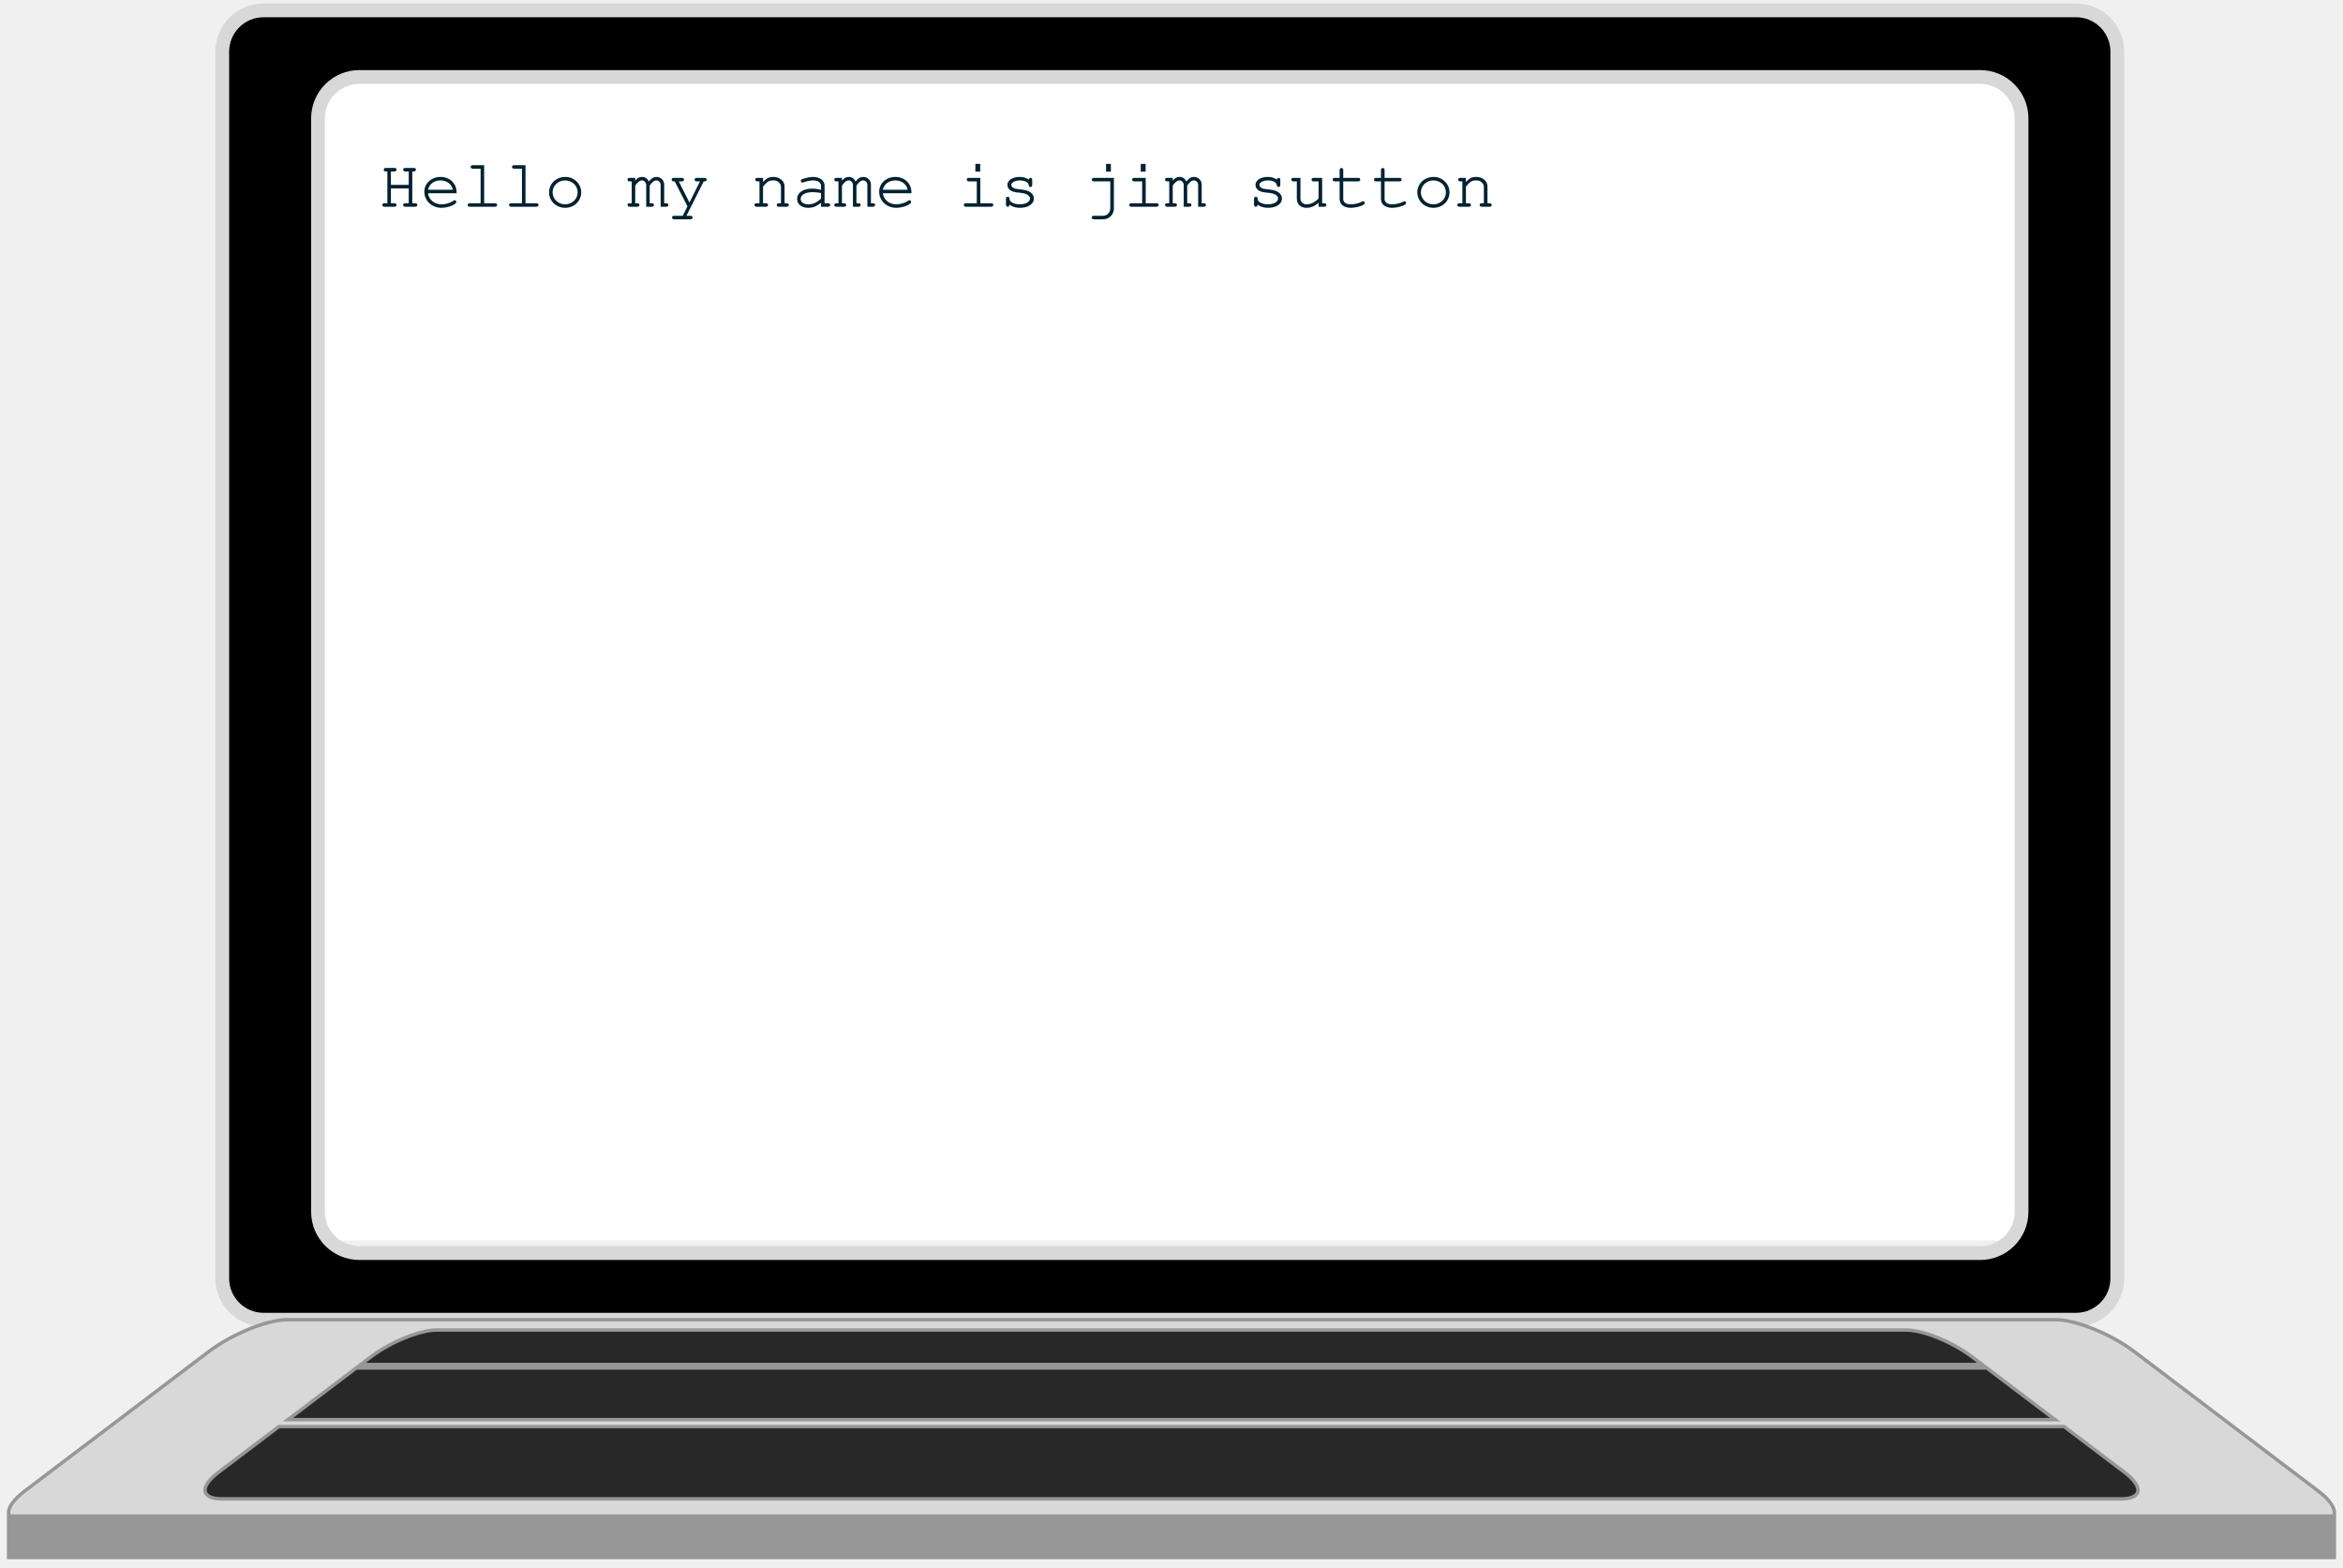
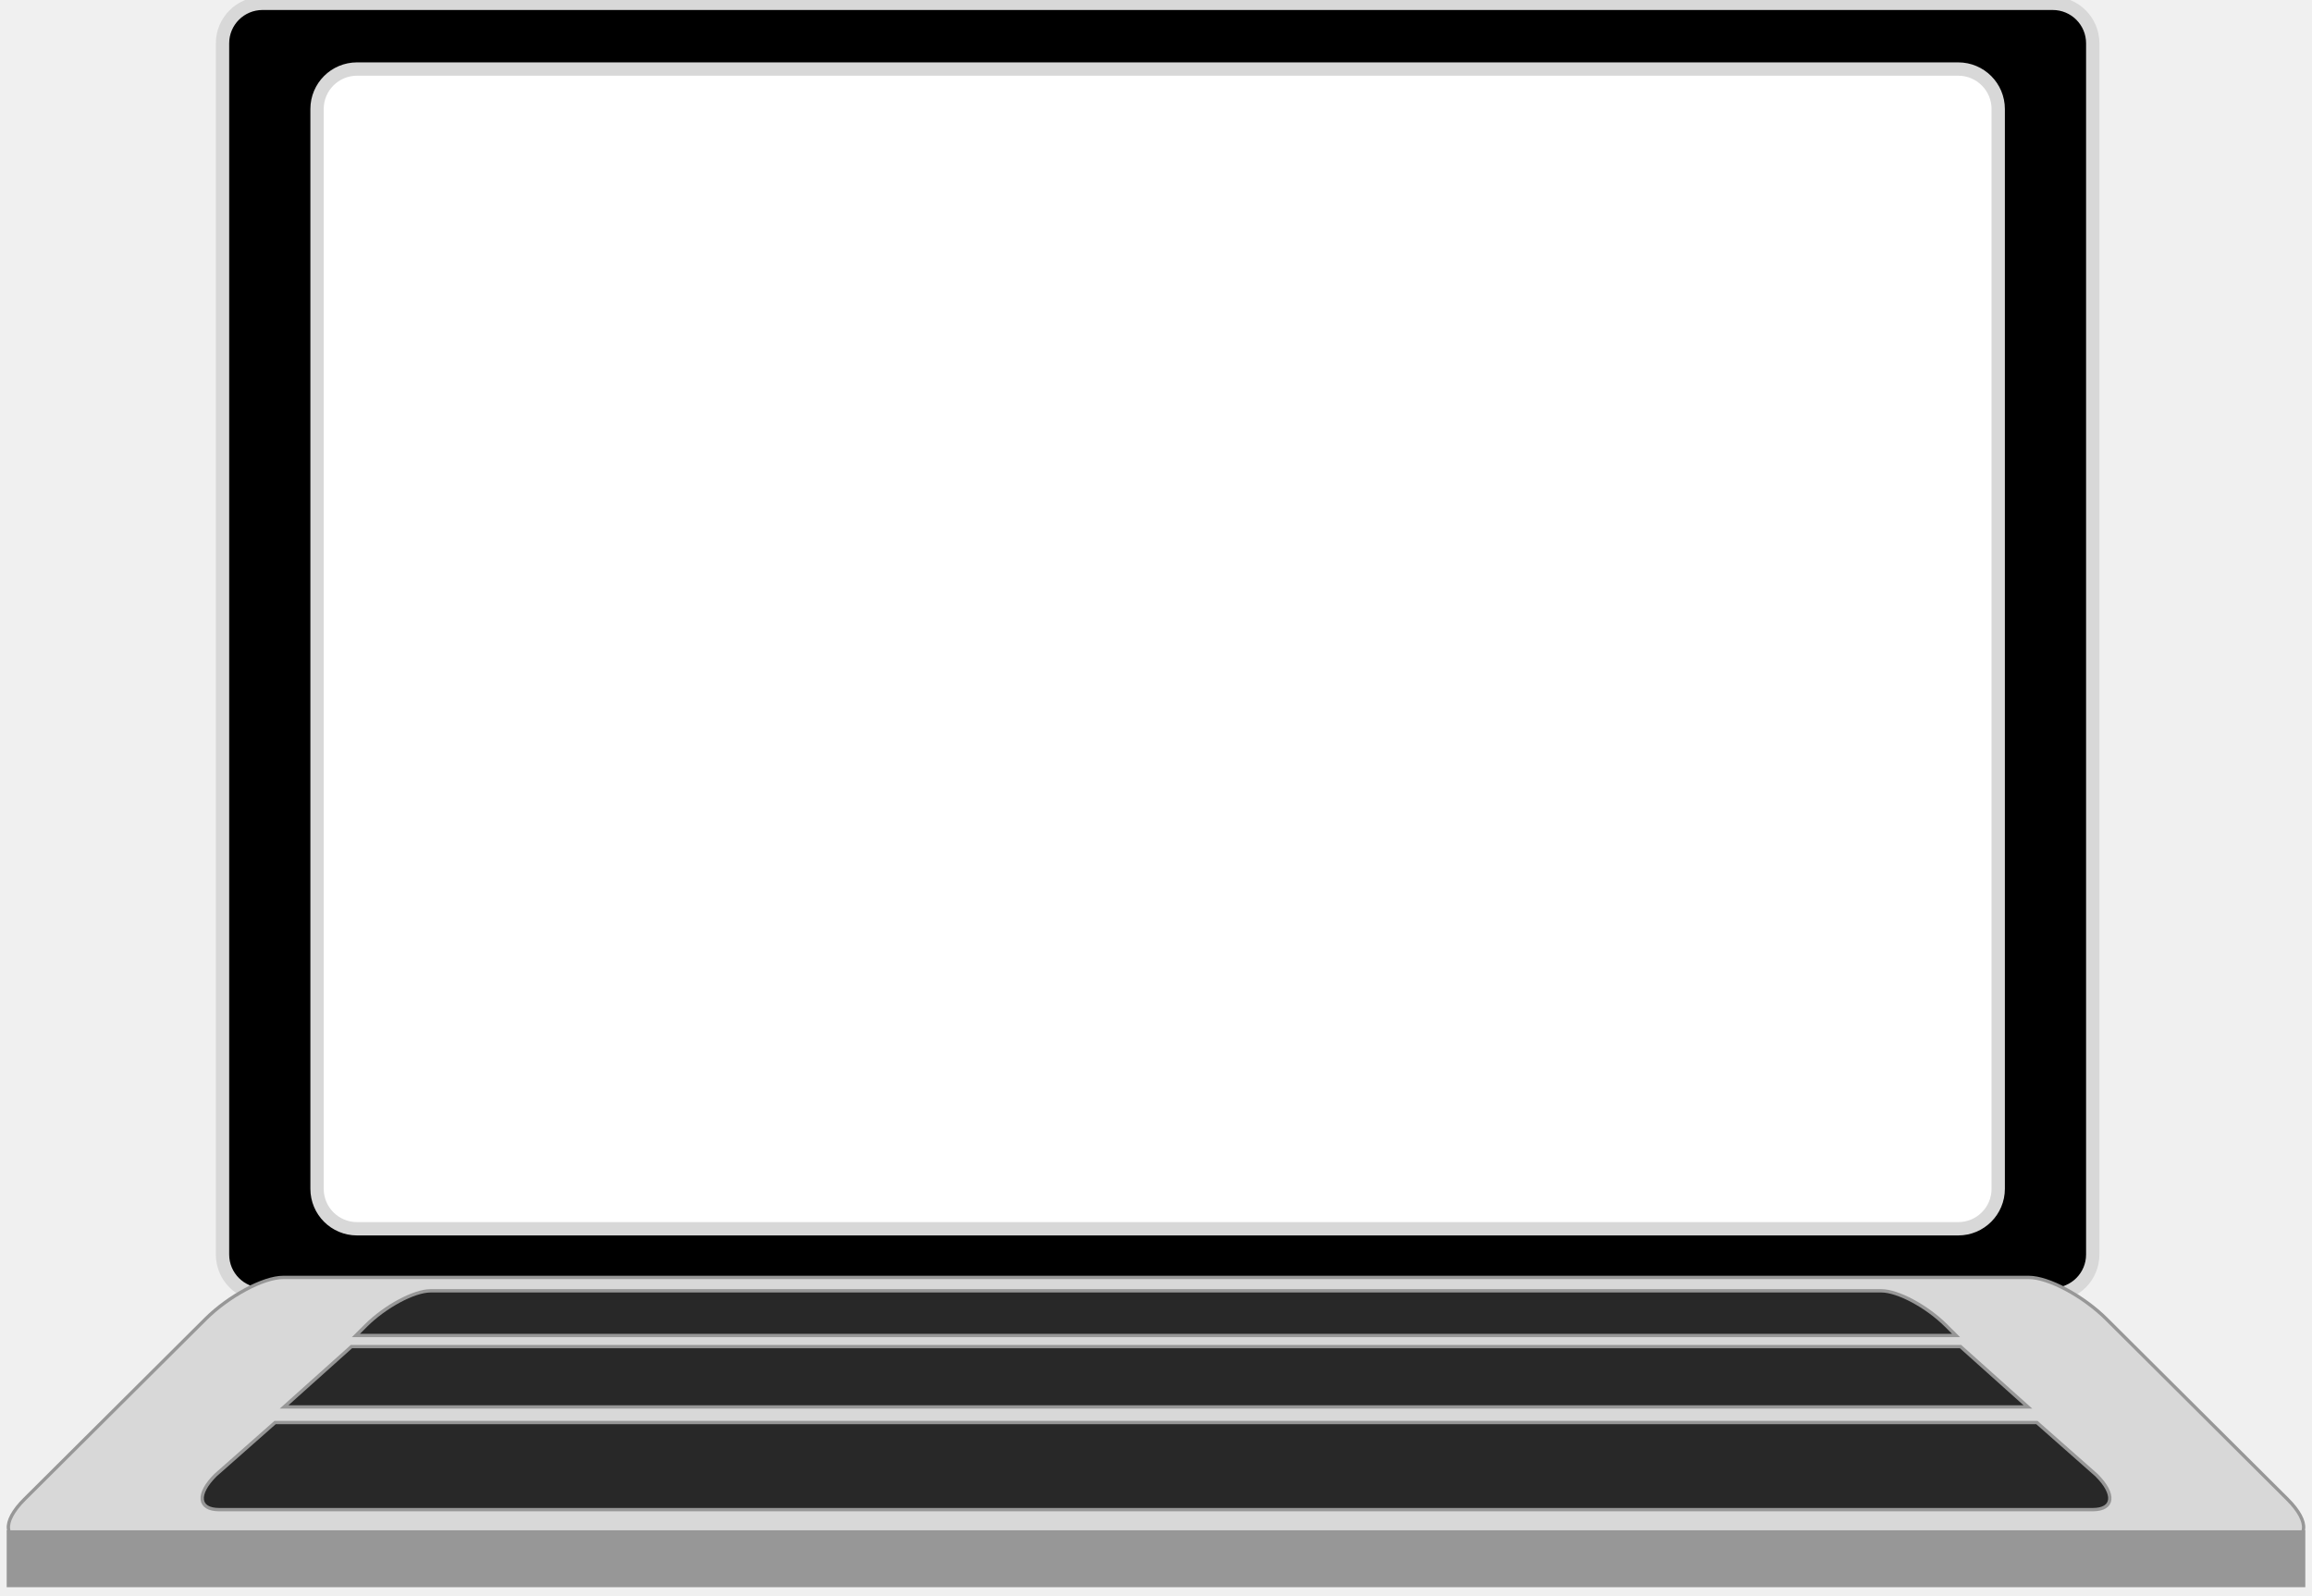
- <svg xmlns="http://www.w3.org/2000/svg" width="680px" height="455px" viewBox="0 0 680 455" version="1.1">
+ <svg xmlns="http://www.w3.org/2000/svg" width="694px" height="479px" viewBox="0 0 694 479" version="1.1">
  <defs />
  <g id="Page-1" stroke="none" stroke-width="1" fill="none" fill-rule="evenodd">
-     <g id="laptop-screen">
-       <rect x="70" y="10" width="530" height="350" fill="white" />
-       <text x="110" y="60" font-family="Courier, sans" font-size="20" fill="#002232"> Hello my name is jim sutton </text>
-     </g>
-     <g id="Artboard-2">
-       <path d="M76.499,3 C69.872,3 64.5,8.372 64.5,15 L64.5,371 C64.5,377.627 69.877,383 76.499,383 L602.501,383 C609.128,383 614.5,377.628 614.5,371 L614.5,15 C614.5,8.373 609.123,3 602.501,3 L76.499,3 Z M104.305,22.338 C97.673,22.338 92.298,27.717 92.298,34.336 L92.298,351.664 C92.298,358.29 97.661,363.662 104.305,363.662 L574.695,363.662 C581.327,363.662 586.702,358.283 586.702,351.664 L586.702,34.336 C586.702,27.71 581.339,22.338 574.695,22.338 L104.305,22.338 Z" id="Rectangle-1" stroke="#D8D8D8" stroke-width="4" fill="#000000" />
-       <path d="M60.492,392.316 L7.23,432.684 C0.441,437.829 1.035,442 8.529,442 L671.467,442 C678.973,442 679.554,437.828 672.767,432.684 L619.504,392.316 C612.716,387.171 602.491,383 596.687,383 L83.309,383 C77.496,383 67.279,387.172 60.492,392.316 Z" id="Rectangle-3" stroke="#979797" fill="#D8D8D8" />
-       <path d="M103.39,397 L83.584,412 L83.584,412 L596.413,412 L576.607,397 L103.39,397 Z M104.71,396 L107.698,393.737 C113.339,389.465 121.83,386 126.662,386 L553.335,386 C558.159,386 566.657,389.464 572.299,393.737 L575.287,396 L104.71,396 Z M80.943,414 L63.431,427.263 C57.789,431.536 58.283,435 64.511,435 L615.486,435 C621.725,435 622.207,431.535 616.566,427.263 L599.054,414 L80.943,414 L80.943,414 Z" id="Rectangle-7" stroke="#979797" fill="#282828" />
-       <rect id="Rectangle-3" stroke="#979797" fill="#979797" x="2.5" y="440" width="675" height="12" />
+     <g id="Artboard-10" transform="translate(-27, -105)">
+       <g id="Rectangle-95-+-laptop" transform="translate(30, 106)">
+         <rect id="Rectangle-95" fill="#FFFFFF" x="79" y="11" width="530" height="368" />
+         <g id="laptop">
+           <path d="M75.796,0 C69.168,0 63.794,5.369 63.794,11.999 L63.794,375.618 C63.794,382.245 69.171,387.617 75.796,387.617 L613.183,387.617 C619.812,387.617 625.185,382.248 625.185,375.618 L625.185,11.999 C625.185,5.372 619.809,0 613.183,0 L75.796,0 Z M104.175,19.726 C97.544,19.726 92.168,25.09 92.168,31.736 L92.168,355.881 C92.168,362.514 97.536,367.891 104.175,367.891 L584.804,367.891 C591.435,367.891 596.811,362.527 596.811,355.881 L596.811,31.736 C596.811,25.103 591.443,19.726 584.804,19.726 L104.175,19.726 Z" id="Rectangle-21" stroke="#D8D8D8" stroke-width="4" fill="#000000" />
+           <path d="M4.338,449.104 C-2.591,456.002 -1.985,461.594 5.665,461.594 L682.332,461.594 C689.994,461.594 690.586,456 683.658,449.104 L629.293,394.986 C622.364,388.088 611.927,382.497 606.003,382.497 L81.993,382.497 C76.06,382.497 65.631,388.09 58.703,394.986 L4.338,449.104 Z" id="Rectangle-20" stroke="#979797" fill="#D8D8D8" />
+           <path d="M82.273,421.375 L605.724,421.375 L585.508,403.265 L102.489,403.265 L82.273,421.375 Z M106.887,396.891 C112.644,391.164 121.312,386.518 126.243,386.518 L561.754,386.518 C566.677,386.518 575.351,391.162 581.11,396.891 L584.16,399.925 L103.837,399.925 L106.887,396.891 Z M61.703,441.837 C55.944,447.565 56.448,452.209 62.806,452.209 L625.191,452.209 C631.559,452.209 632.051,447.564 626.294,441.837 L608.419,426.056 L79.578,426.056 L61.703,441.837 Z" id="Rectangle-19" stroke="#979797" fill="#282828" />
+           <path d="M-0.49,475 L688.49,475 L688.49,458.912 L-0.49,458.912 L-0.49,475 Z" id="Rectangle-18" stroke="#979797" fill="#979797" />
+         </g>
+       </g>
    </g>
  </g>
</svg>
